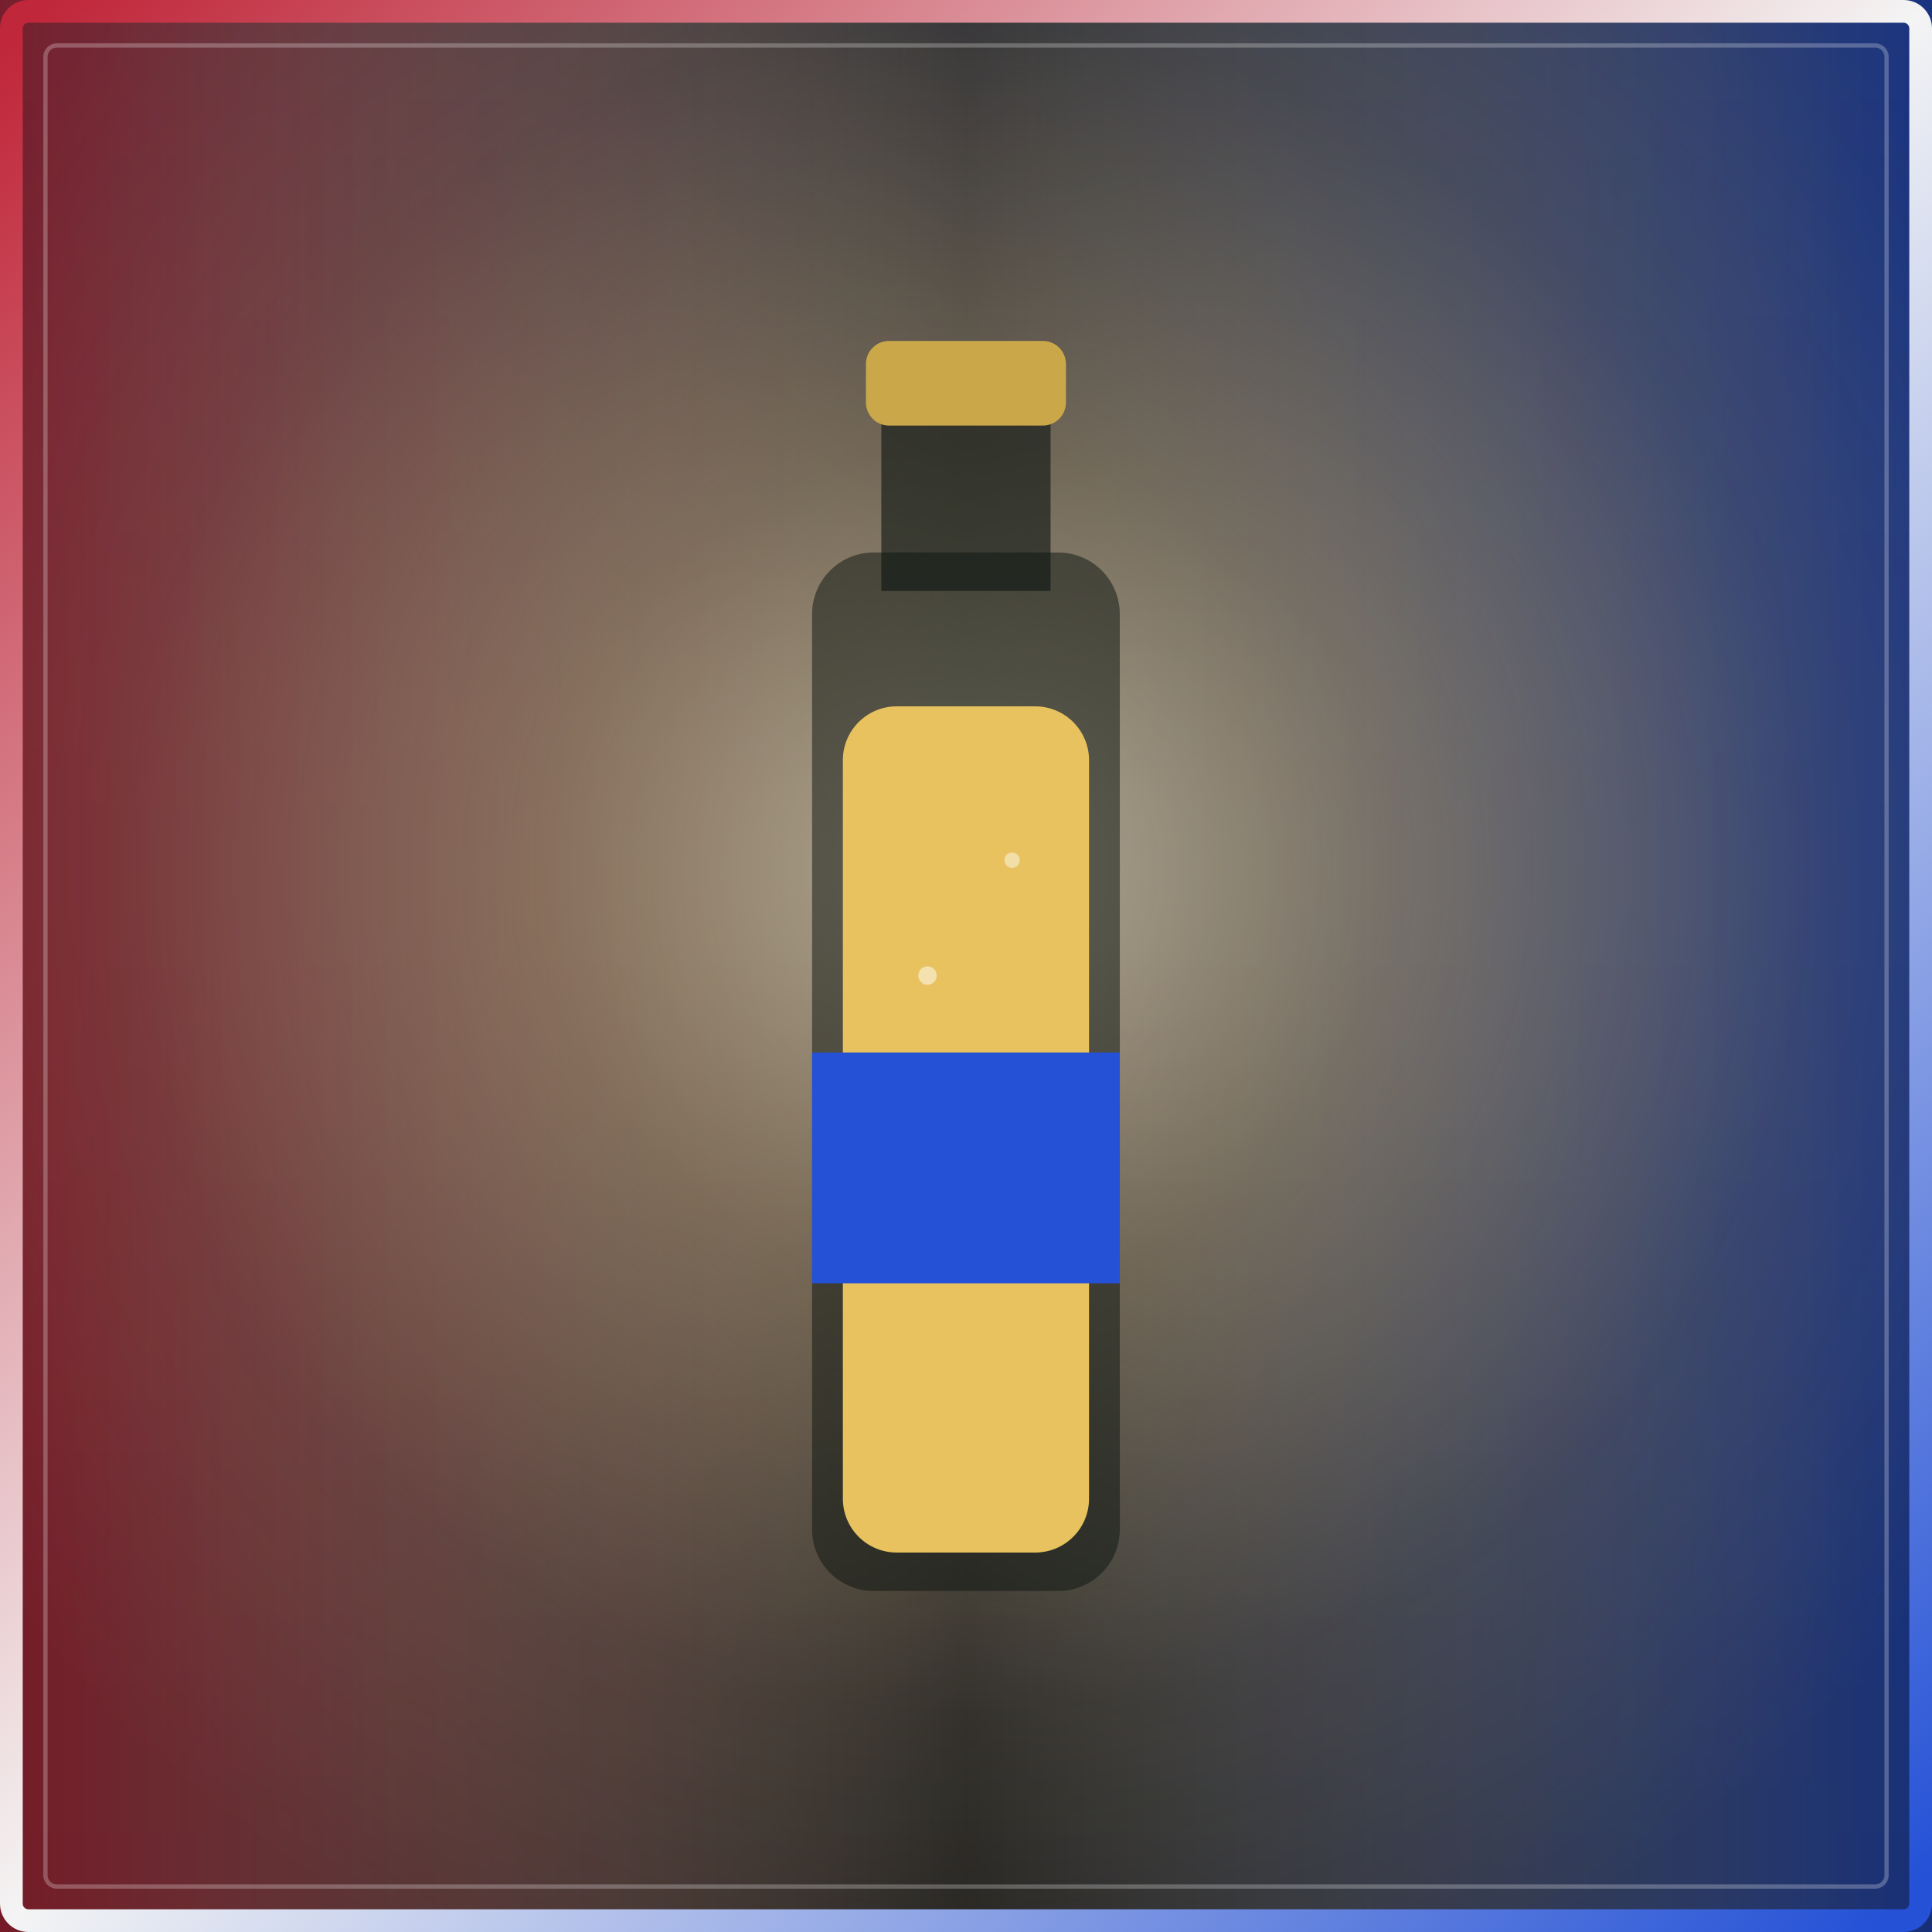
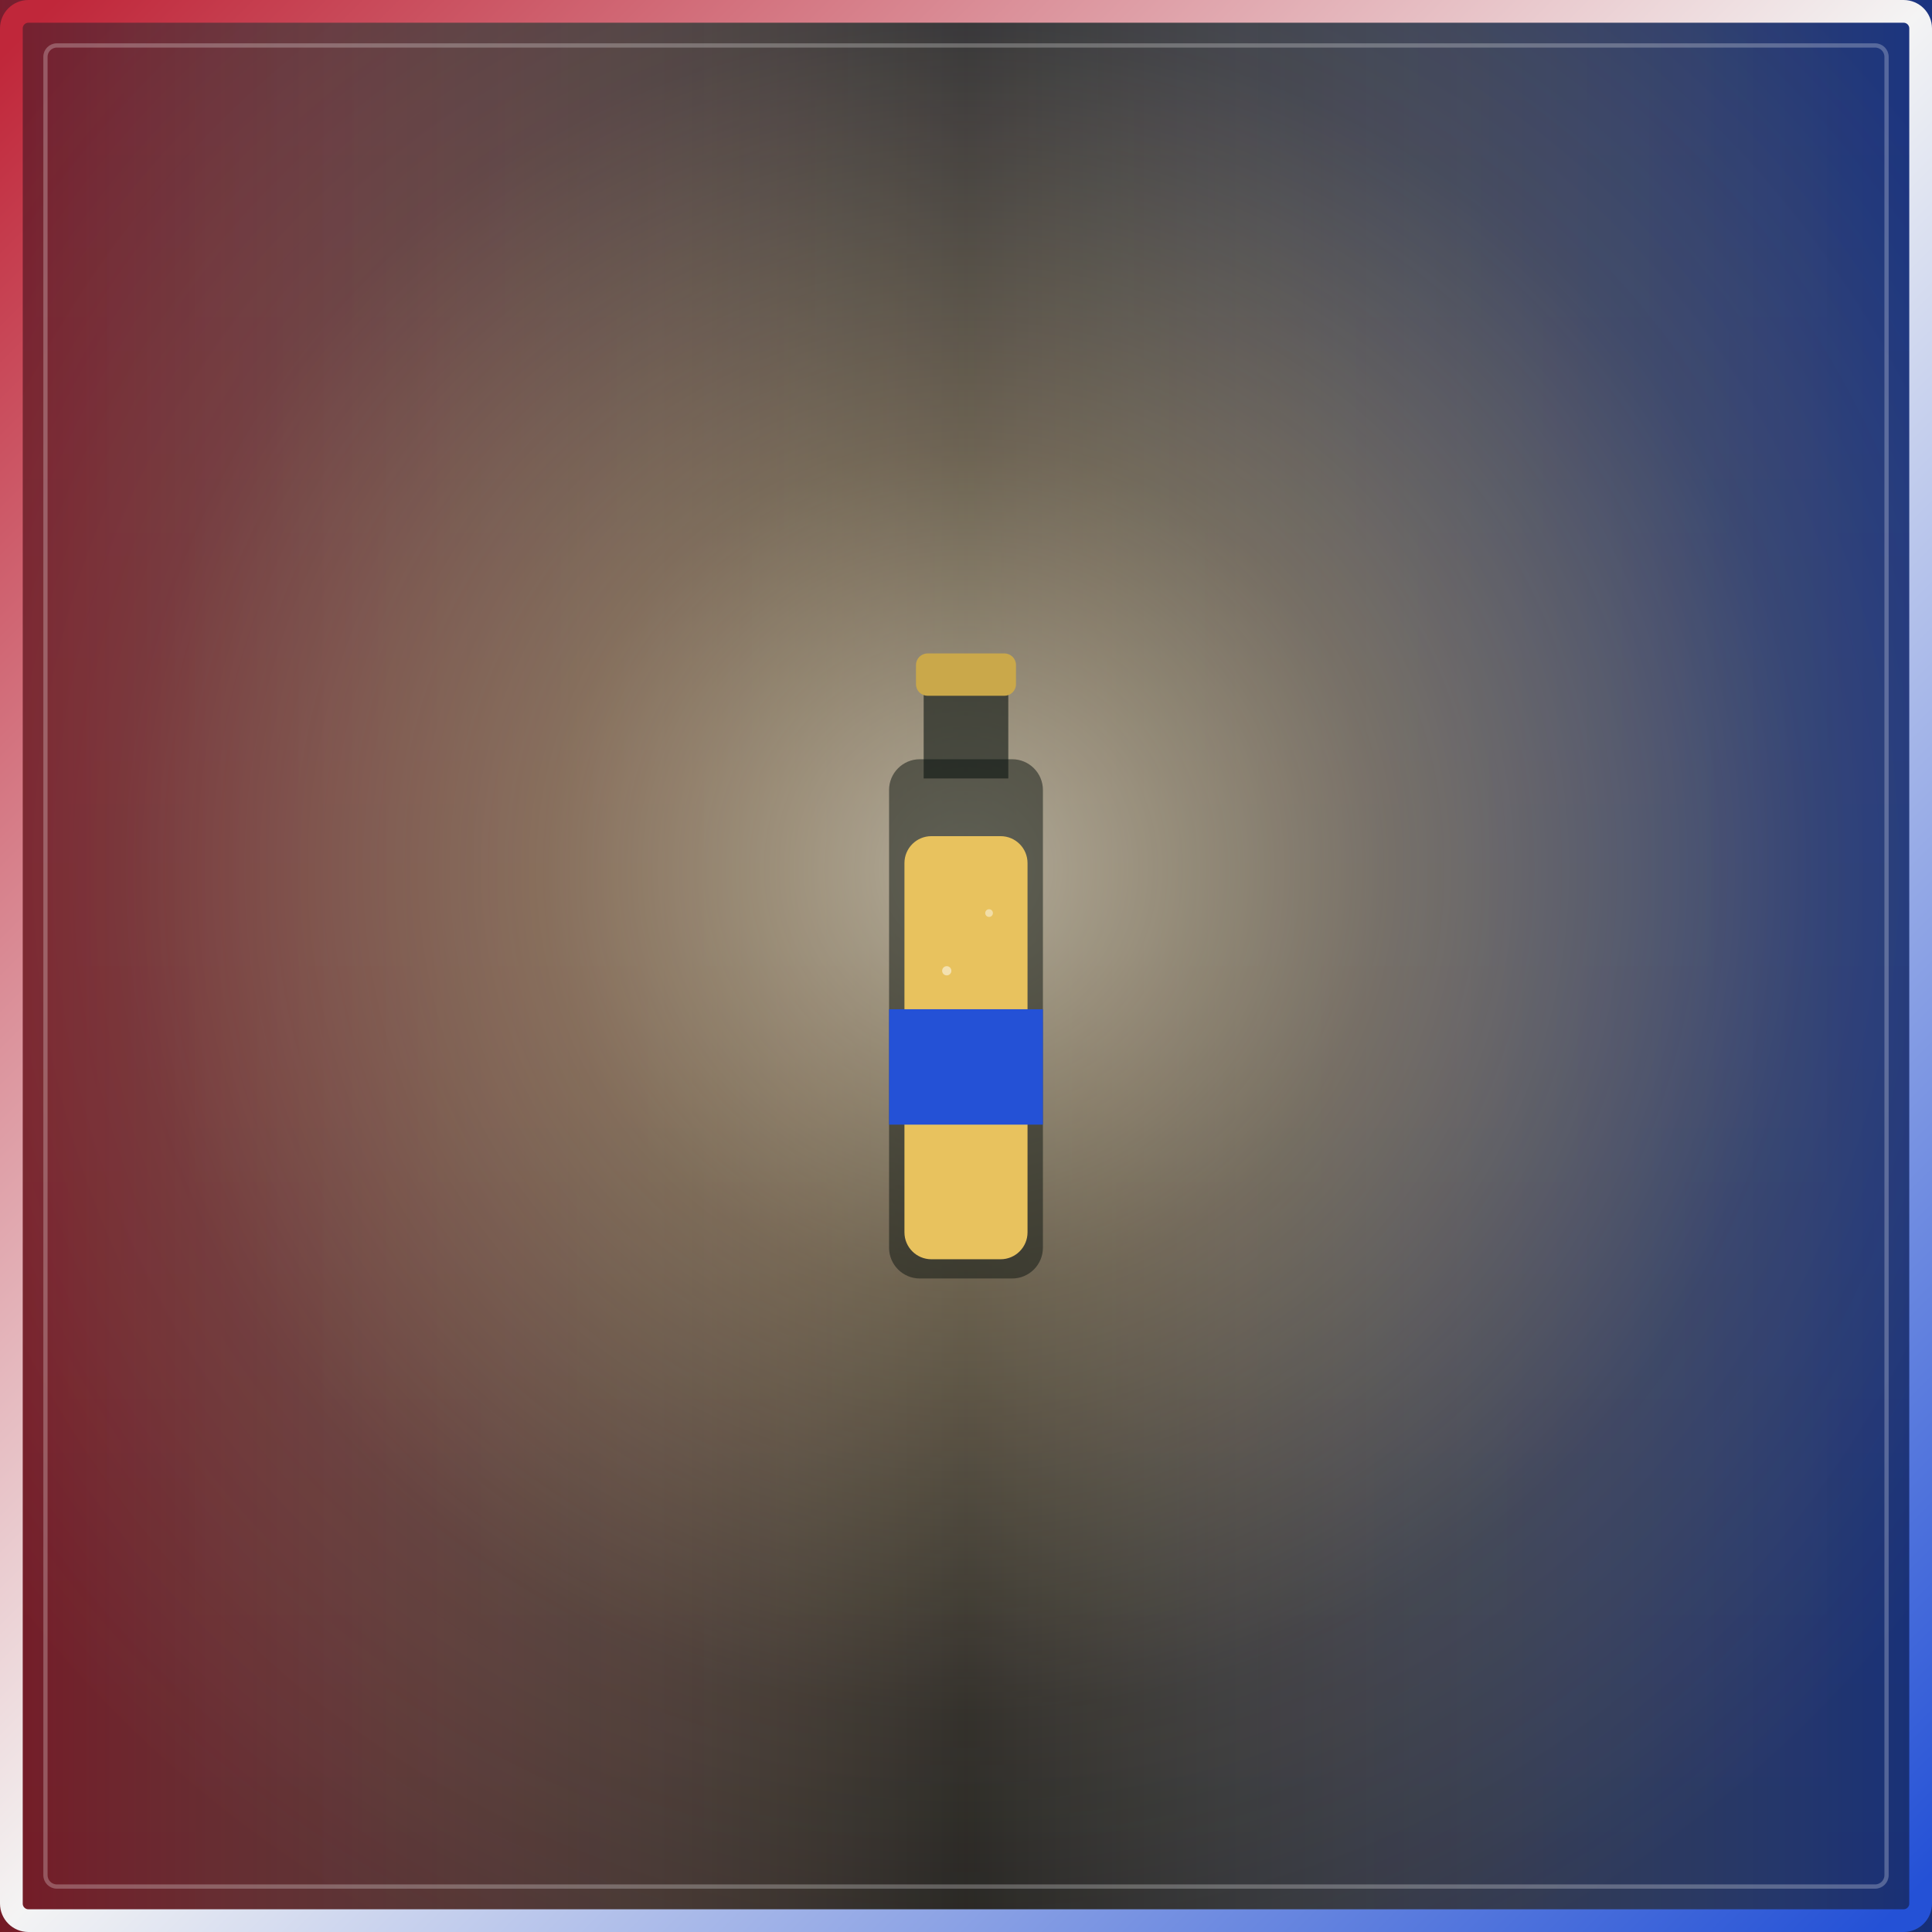
<svg xmlns="http://www.w3.org/2000/svg" width="100%" height="100%" viewBox="0 0 680 680" role="img">
  <defs>
    <linearGradient id="bgGrad" x1="0" y1="0" x2="0" y2="1">
      <stop offset="0" stop-color="#0a0e1a" />
      <stop offset="1" stop-color="#040507" />
    </linearGradient>
    <linearGradient id="patrioticBand" x1="0" y1="0" x2="1" y2="0">
      <stop offset="0" stop-color="#c0273a" stop-opacity="0.6" />
      <stop offset="0.5" stop-color="#fff4d6" stop-opacity="0.12" />
      <stop offset="1" stop-color="#2451d6" stop-opacity="0.55" />
    </linearGradient>
    <linearGradient id="frameGrad" x1="0" y1="0" x2="1" y2="1">
      <stop offset="0" stop-color="#c0273a" />
      <stop offset="0.5" stop-color="#f4f4f4" />
      <stop offset="1" stop-color="#2451d6" />
    </linearGradient>
    <radialGradient id="spot" cx="0.5" cy="0.45" r="0.62">
      <stop offset="0" stop-color="#fff4d6" stop-opacity="0.65" />
      <stop offset="0.35" stop-color="#ffdfa3" stop-opacity="0.32" />
      <stop offset="0.7" stop-color="#ffdfa3" stop-opacity="0.08" />
      <stop offset="1" stop-color="#ffdfa3" stop-opacity="0" />
    </radialGradient>
  </defs>
  <rect x="0" y="0" width="680" height="680" fill="url(#bgGrad)" />
  <rect x="0" y="0" width="680" height="680" fill="url(#patrioticBand)" />
  <rect x="0" y="0" width="680" height="680" fill="url(#spot)" />
-   <g transform="translate(-120.31,-22.15) scale(1.3538)">
+   <g transform="translate(109.85,158.92) scale(0.6769)">
    <rect x="300" y="160" width="80" height="270" rx="16" fill="#0c1410" opacity="0.5" />
    <rect x="308" y="200" width="64" height="220" rx="14" fill="#e8c25e" />
    <rect x="318" y="120" width="44" height="50" fill="#0c1410" opacity="0.6" />
    <rect x="314" y="105" width="52" height="22" rx="6" fill="#caa84a" />
    <rect x="300" y="290" width="80" height="60" fill="#2451d6" />
    <circle cx="330" cy="270" r="2.4" fill="#fff" opacity="0.5" />
    <circle cx="352" cy="240" r="2" fill="#fff" opacity="0.45" />
  </g>
  <rect x="4" y="4" width="672" height="672" rx="6" fill="none" stroke="url(#frameGrad)" stroke-width="8" />
  <rect x="16" y="16" width="648" height="648" rx="4" fill="none" stroke="#ffffff" stroke-opacity="0.25" stroke-width="1.5" />
</svg>
